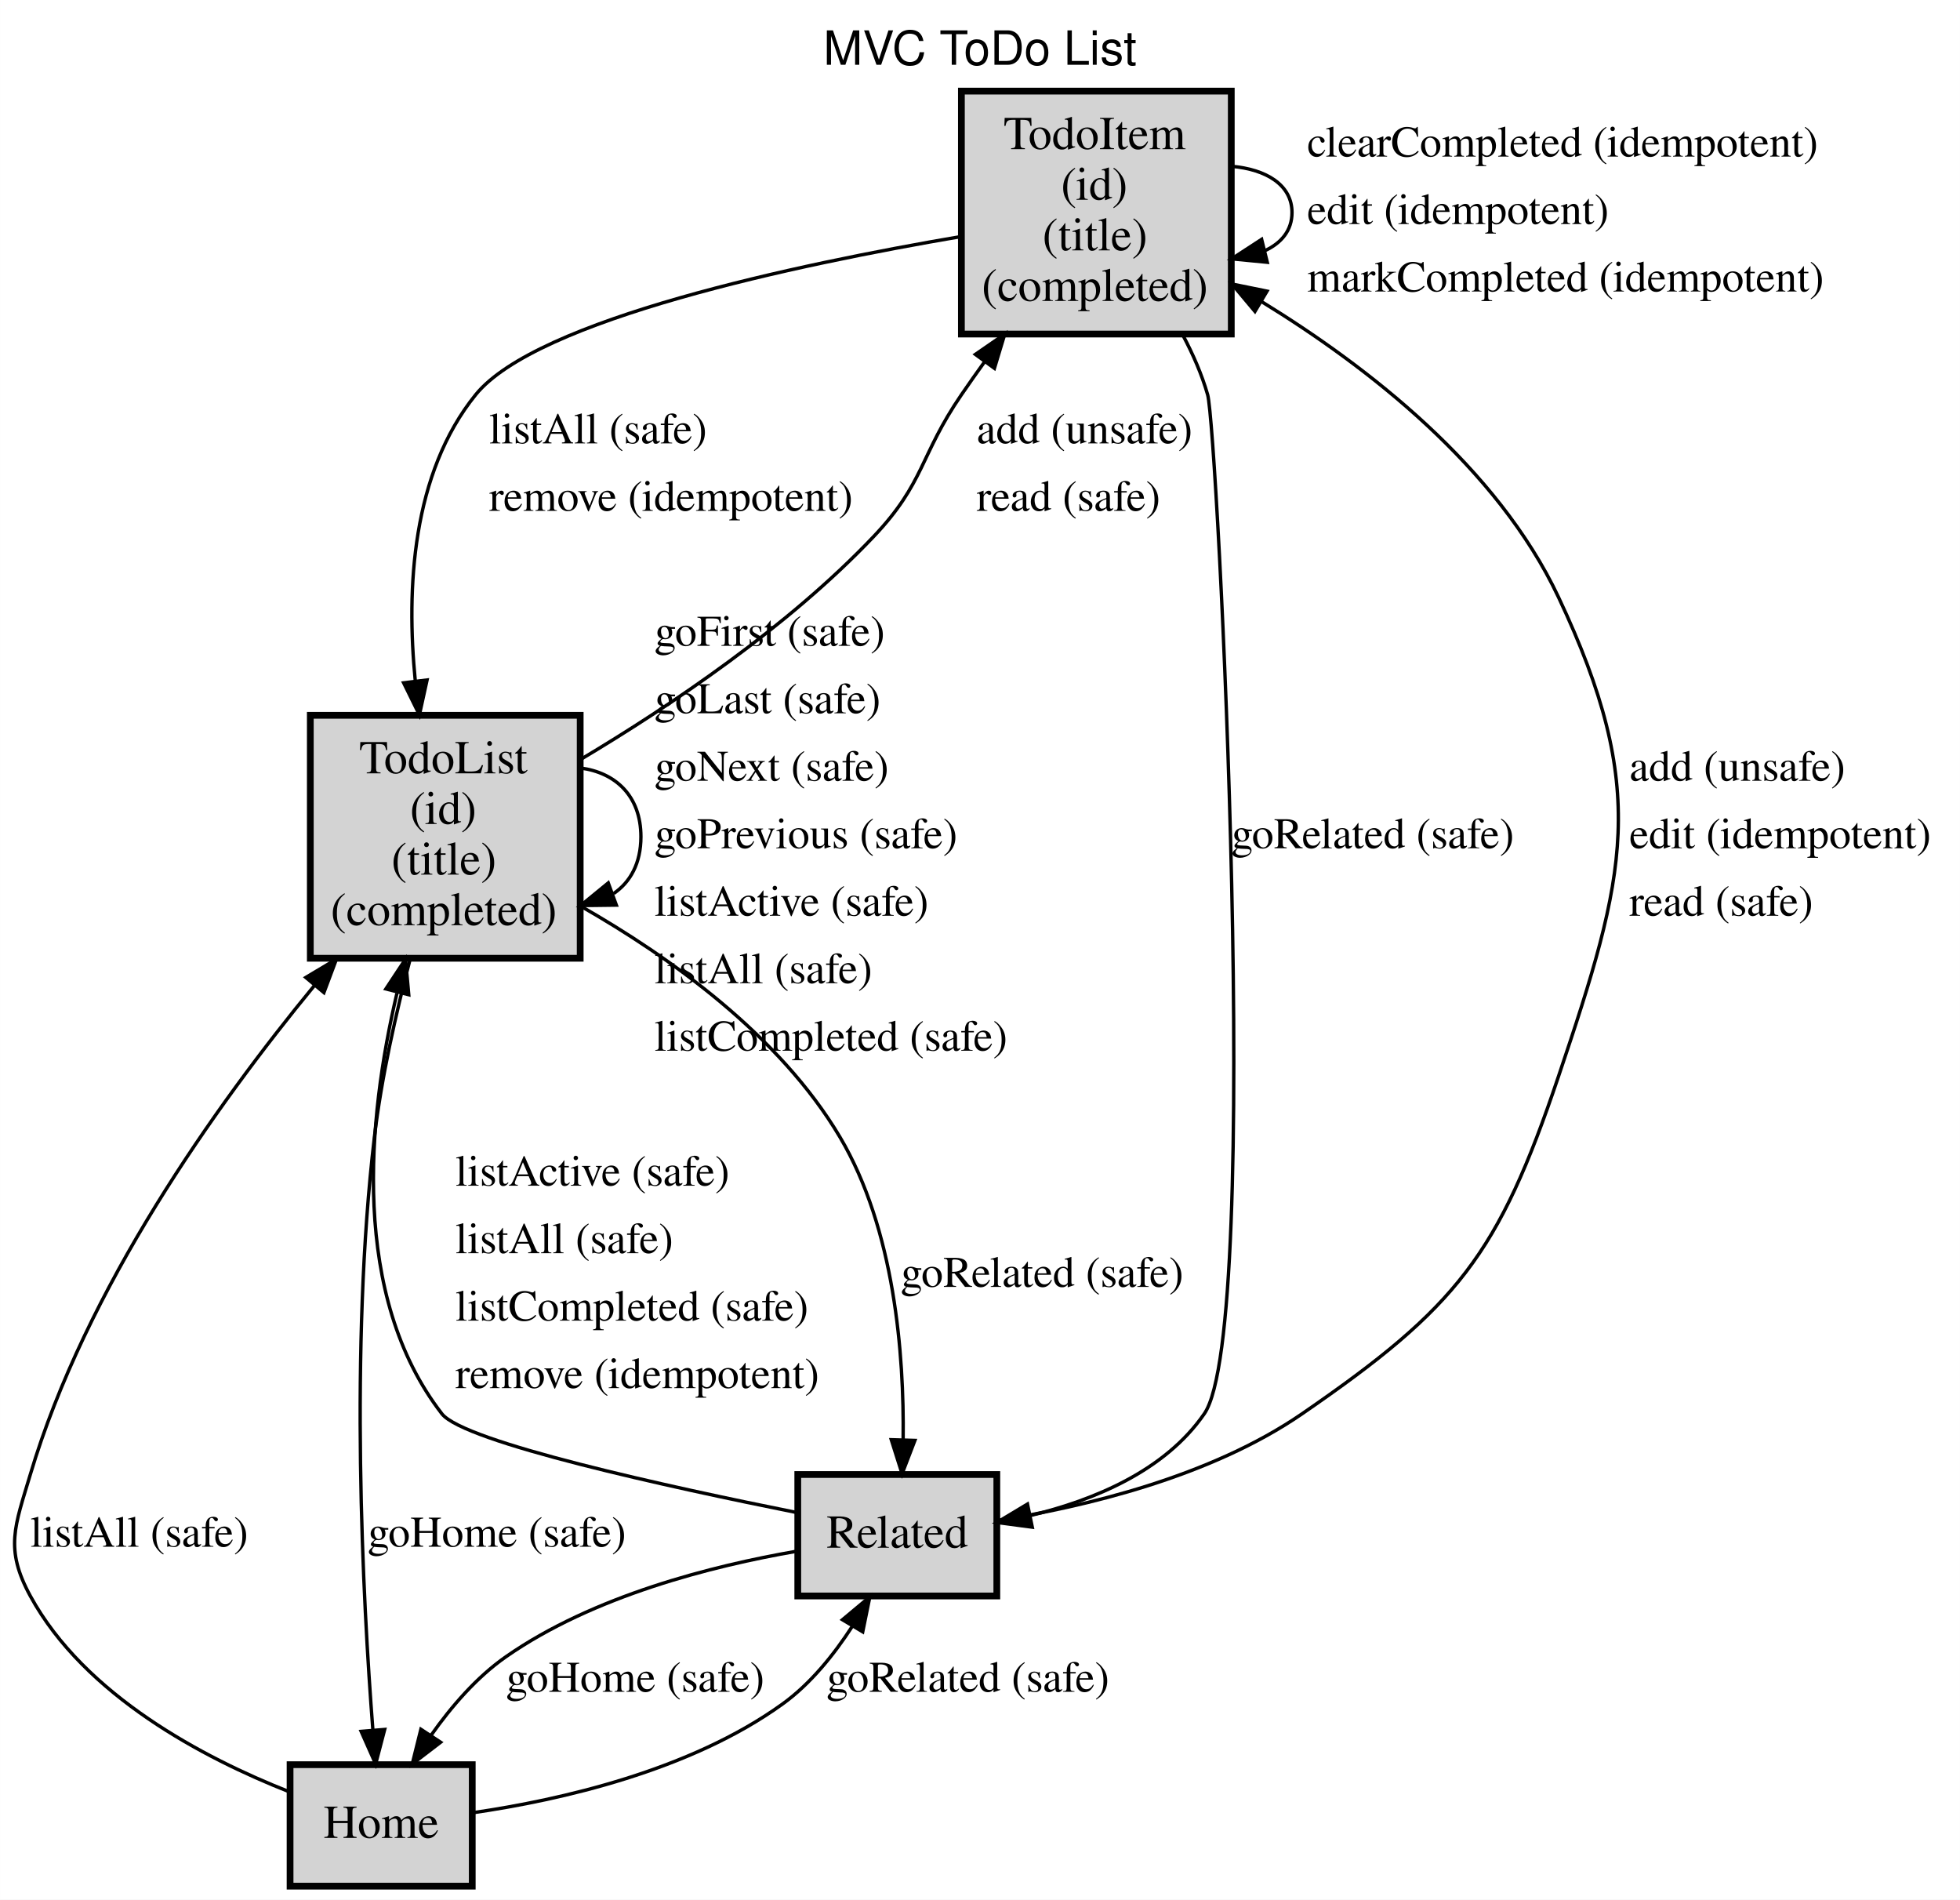
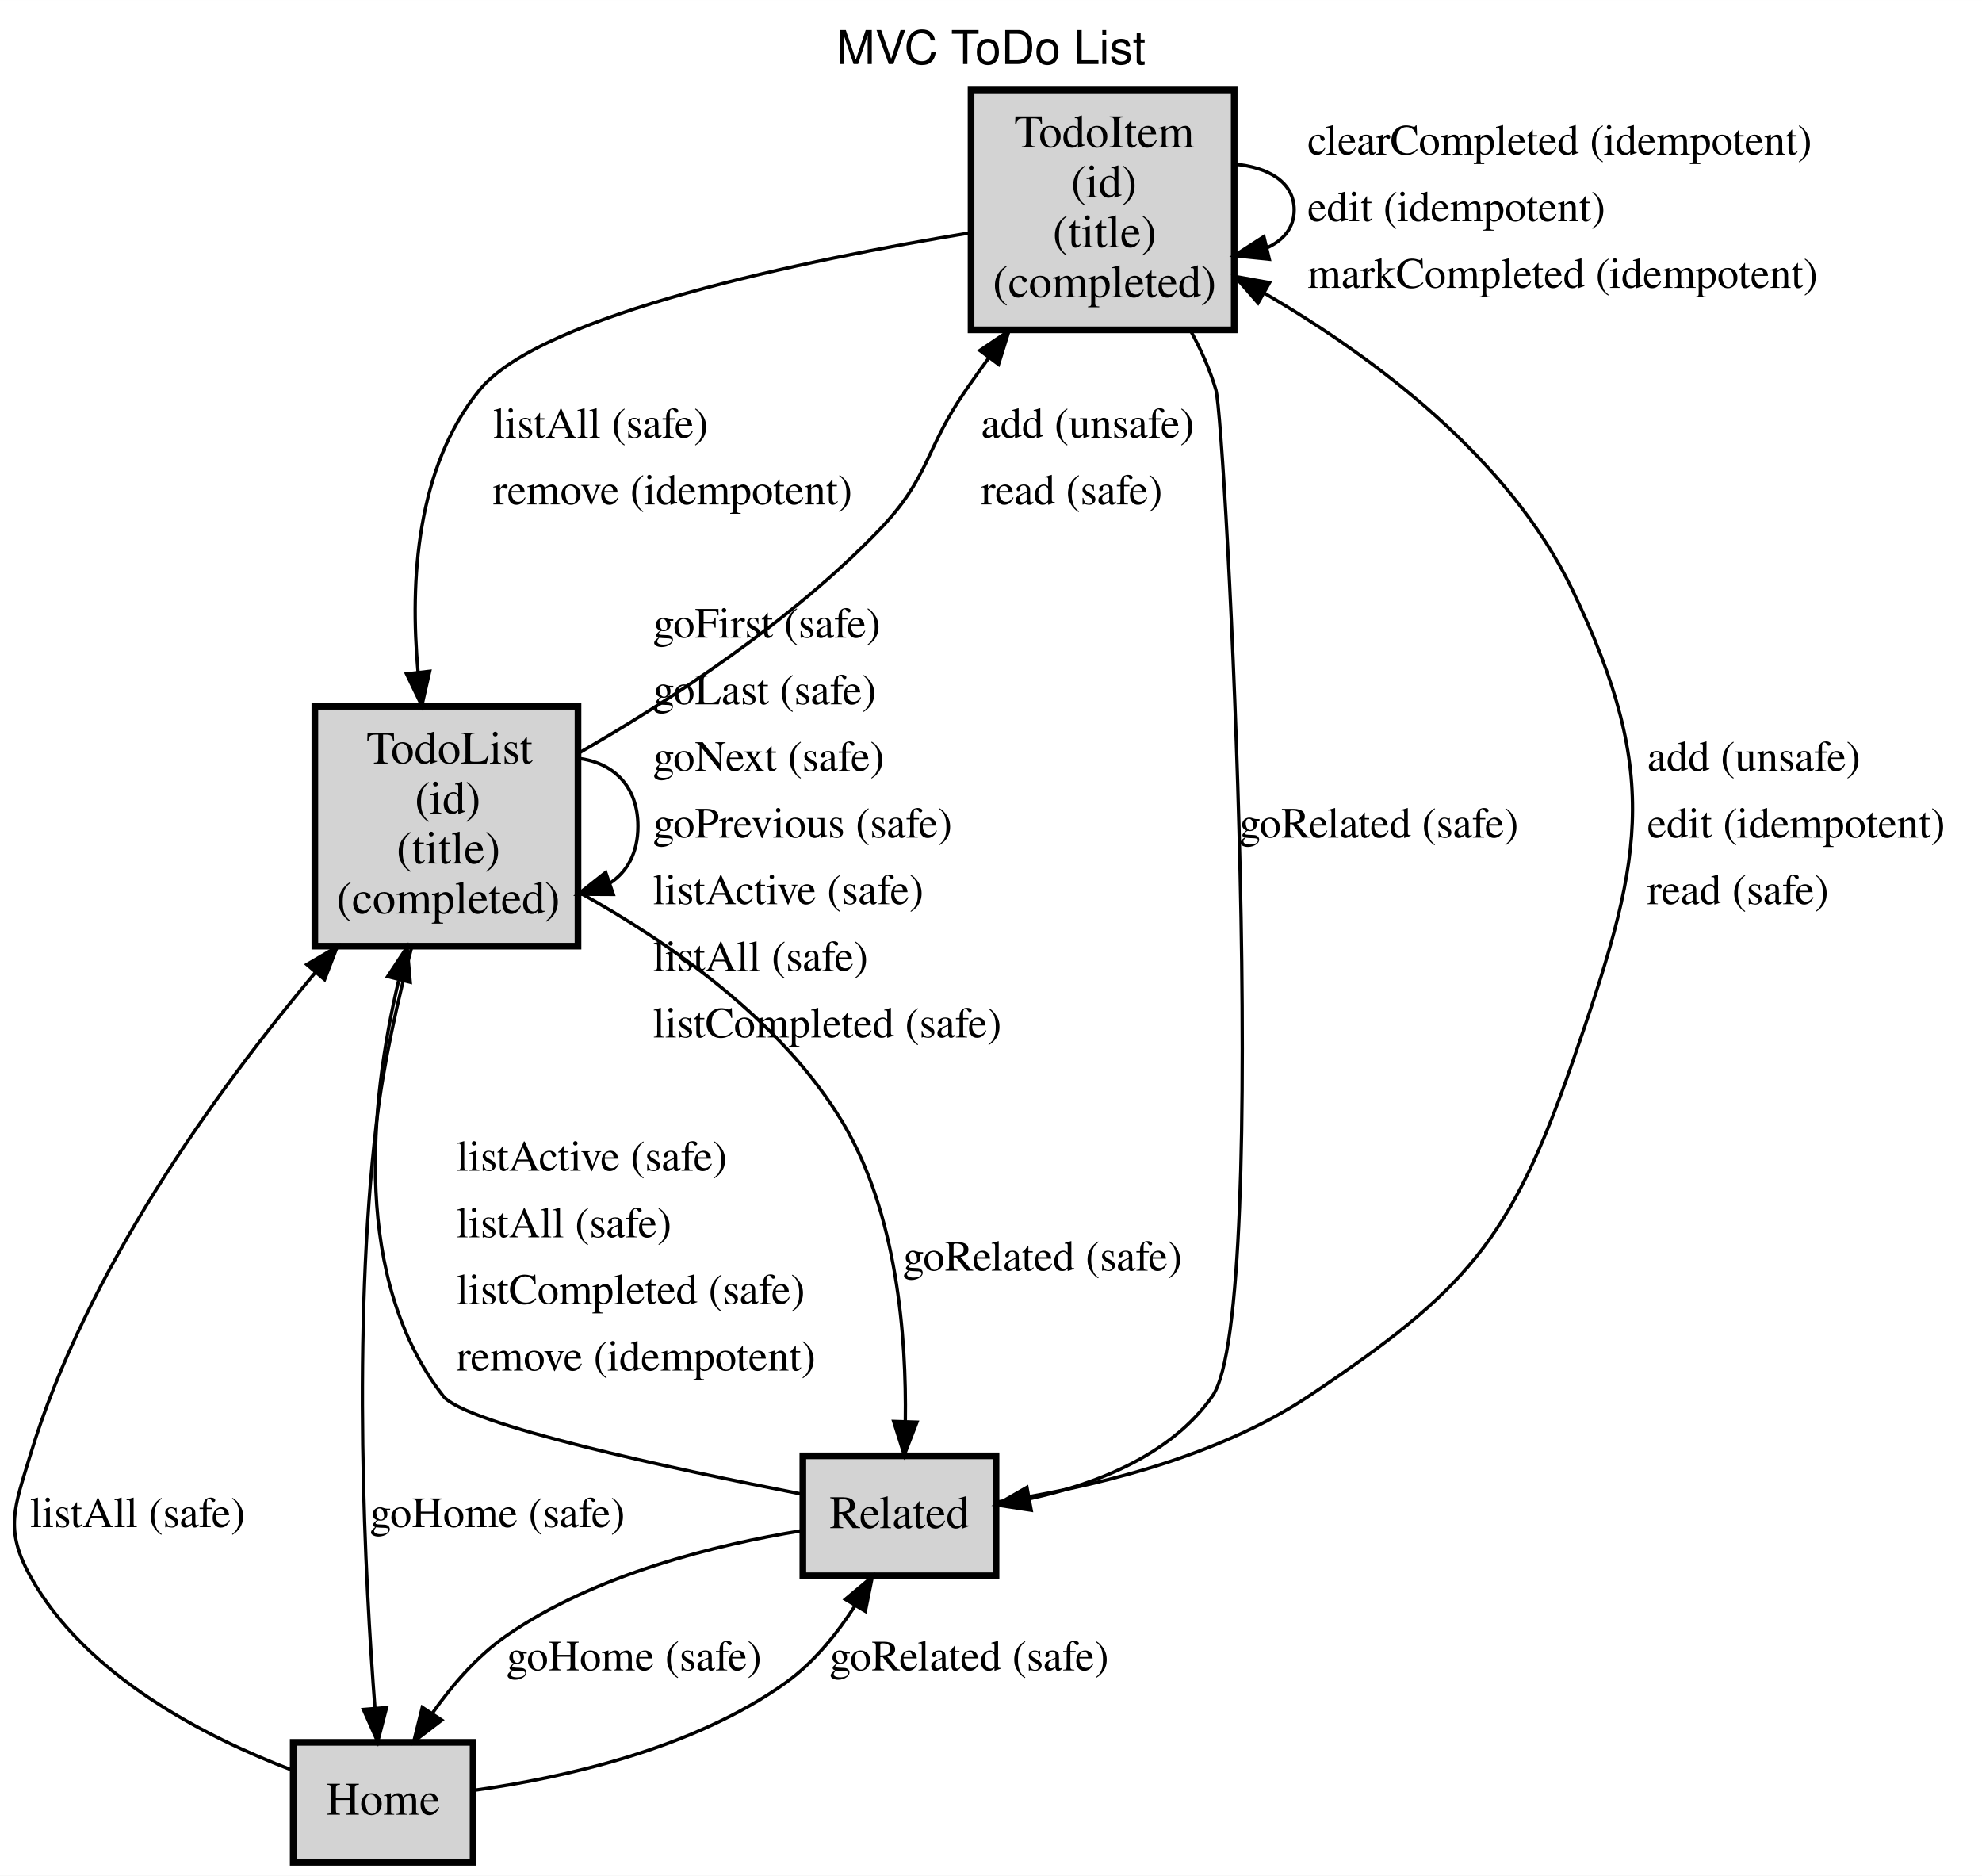
- <svg xmlns="http://www.w3.org/2000/svg" xmlns:xlink="http://www.w3.org/1999/xlink" width="581pt" height="563pt" viewBox="0.00 0.00 580.97 563.00">
+ <svg xmlns="http://www.w3.org/2000/svg" xmlns:xlink="http://www.w3.org/1999/xlink" width="595pt" height="563pt" viewBox="0.00 0.00 595.02 563.00">
  <g id="graph0" class="graph" transform="scale(1 1) rotate(0) translate(4 559)">
    <g id="a_graph0">
      <a xlink:href="index.html" xlink:title="MVC ToDo List" target="_parent">
-         <polygon fill="white" stroke="transparent" points="-4,4 -4,-559 576.97,-559 576.97,4 -4,4" />
-         <text text-anchor="middle" x="286.49" y="-539.8" font-family="Helvetica,sans-Serif" font-size="14.00">MVC ToDo List</text>
+         <polygon fill="white" stroke="transparent" points="-4,4 -4,-559 591.02,-559 591.02,4 -4,4" />
+         <text text-anchor="middle" x="293.51" y="-539.8" font-family="Helvetica,sans-Serif" font-size="14.00">MVC ToDo List</text>
      </a>
    </g>
    <g id="node1" class="node">
      <g id="a_node1">
        <a xlink:href="docs/semantic.TodoItem.html" xlink:title="&lt;TABLE&gt;" target="_parent">
-           <polygon fill="lightgray" stroke="black" stroke-width="2" points="360.97,-532 280.97,-532 280.97,-460 360.97,-460 360.97,-532" />
-           <text text-anchor="start" x="293.47" y="-514.8" font-family="Times,serif" font-size="14.00">TodoItem</text>
-           <text text-anchor="start" x="310.47" y="-499.8" font-family="Times,serif" font-size="14.00">(id)</text>
-           <text text-anchor="start" x="304.97" y="-484.8" font-family="Times,serif" font-size="14.00">(title)</text>
-           <text text-anchor="start" x="286.97" y="-469.8" font-family="Times,serif" font-size="14.00">(completed)</text>
+           <polygon fill="lightgray" stroke="black" stroke-width="2" points="366.52,-532 287.52,-532 287.52,-460 366.52,-460 366.52,-532" />
+           <text text-anchor="start" x="300.52" y="-514.8" font-family="Times,serif" font-size="14.00">TodoItem</text>
+           <text text-anchor="start" x="317.52" y="-499.8" font-family="Times,serif" font-size="14.00">(id)</text>
+           <text text-anchor="start" x="312.02" y="-484.8" font-family="Times,serif" font-size="14.00">(title)</text>
+           <text text-anchor="start" x="294.02" y="-469.8" font-family="Times,serif" font-size="14.00">(completed)</text>
        </a>
      </g>
    </g>
    <g id="edge7" class="edge">
-       <path fill="none" stroke="black" d="M361.09,-509.71C371.3,-508.81 378.97,-504.24 378.97,-496 378.97,-490.72 375.83,-486.95 370.88,-484.68" />
-       <polygon fill="black" stroke="black" points="371.64,-481.27 361.09,-482.29 369.97,-488.07 371.64,-481.27" />
+       <path fill="none" stroke="black" d="M366.52,-509.73C376.78,-508.89 384.52,-504.31 384.52,-496 384.52,-490.68 381.34,-486.88 376.36,-484.62" />
+       <polygon fill="black" stroke="black" points="377.06,-481.19 366.52,-482.27 375.43,-488 377.06,-481.19" />
      <g id="a_edge7_0">
        <a xlink:href="docs/idempotent.clearCompleted.html" xlink:title="&lt;TABLE&gt;">
-           <text text-anchor="start" x="383.47" y="-512.6" font-family="Times,serif" font-size="13.00">clearCompleted (idempotent)</text>
+           <text text-anchor="start" x="388.52" y="-512.6" font-family="Times,serif" font-size="13.00">clearCompleted (idempotent)</text>
        </a>
      </g>
      <g id="a_edge7_1">
        <a xlink:href="docs/idempotent.edit.html" xlink:title="&lt;TABLE&gt;">
-           <text text-anchor="start" x="383.47" y="-492.6" font-family="Times,serif" font-size="13.00">edit (idempotent)</text>
+           <text text-anchor="start" x="388.52" y="-492.6" font-family="Times,serif" font-size="13.00">edit (idempotent)</text>
        </a>
      </g>
      <g id="a_edge7_2">
        <a xlink:href="docs/idempotent.markCompleted.html" xlink:title="&lt;TABLE&gt;">
-           <text text-anchor="start" x="383.47" y="-472.6" font-family="Times,serif" font-size="13.00">markCompleted (idempotent)</text>
+           <text text-anchor="start" x="388.52" y="-472.6" font-family="Times,serif" font-size="13.00">markCompleted (idempotent)</text>
        </a>
      </g>
    </g>
    <g id="node2" class="node">
      <g id="a_node2">
        <a xlink:href="docs/semantic.TodoList.html" xlink:title="&lt;TABLE&gt;" target="_parent">
-           <polygon fill="lightgray" stroke="black" stroke-width="2" points="167.97,-347 87.97,-347 87.97,-275 167.97,-275 167.97,-347" />
-           <text text-anchor="start" x="102.47" y="-329.8" font-family="Times,serif" font-size="14.00">TodoList</text>
-           <text text-anchor="start" x="117.47" y="-314.8" font-family="Times,serif" font-size="14.00">(id)</text>
-           <text text-anchor="start" x="111.97" y="-299.8" font-family="Times,serif" font-size="14.00">(title)</text>
-           <text text-anchor="start" x="93.97" y="-284.8" font-family="Times,serif" font-size="14.00">(completed)</text>
+           <polygon fill="lightgray" stroke="black" stroke-width="2" points="169.52,-347 90.52,-347 90.52,-275 169.52,-275 169.52,-347" />
+           <text text-anchor="start" x="106.02" y="-329.8" font-family="Times,serif" font-size="14.00">TodoList</text>
+           <text text-anchor="start" x="120.52" y="-314.8" font-family="Times,serif" font-size="14.00">(id)</text>
+           <text text-anchor="start" x="115.02" y="-299.8" font-family="Times,serif" font-size="14.00">(title)</text>
+           <text text-anchor="start" x="97.02" y="-284.8" font-family="Times,serif" font-size="14.00">(completed)</text>
        </a>
      </g>
    </g>
    <g id="edge8" class="edge">
-       <path fill="none" stroke="black" d="M280.77,-488.88C232.27,-480.61 155,-464.3 136.97,-442 118.12,-418.68 116.38,-384.65 119.08,-357.26" />
-       <polygon fill="black" stroke="black" points="122.58,-357.47 120.31,-347.12 115.63,-356.63 122.58,-357.47" />
+       <path fill="none" stroke="black" d="M287.47,-489.16C238.32,-481.04 158.61,-464.72 140.02,-442 121.02,-418.77 119.01,-384.74 121.5,-357.33" />
+       <polygon fill="black" stroke="black" points="125,-357.51 122.64,-347.18 118.04,-356.72 125,-357.51" />
      <g id="a_edge8_3">
        <a xlink:href="docs/safe.listAll.html" xlink:title="&lt;TABLE&gt;">
-           <text text-anchor="start" x="140.97" y="-427.6" font-family="Times,serif" font-size="13.00">listAll (safe)</text>
+           <text text-anchor="start" x="144.02" y="-427.6" font-family="Times,serif" font-size="13.00">listAll (safe)</text>
        </a>
      </g>
      <g id="a_edge8_4">
        <a xlink:href="docs/idempotent.remove.html" xlink:title="&lt;TABLE&gt;">
-           <text text-anchor="start" x="140.97" y="-407.6" font-family="Times,serif" font-size="13.00">remove (idempotent)</text>
+           <text text-anchor="start" x="144.02" y="-407.6" font-family="Times,serif" font-size="13.00">remove (idempotent)</text>
        </a>
      </g>
    </g>
    <g id="node4" class="node">
      <g id="a_node4">
        <a xlink:href="docs/semantic.Related.html" xlink:title="Related" target="_parent">
-           <polygon fill="lightgray" stroke="black" stroke-width="2" points="291.47,-122 232.47,-122 232.47,-86 291.47,-86 291.47,-122" />
-           <text text-anchor="middle" x="261.97" y="-100.3" font-family="Times,serif" font-size="14.00">Related</text>
+           <polygon fill="lightgray" stroke="black" stroke-width="2" points="295.02,-122 237.02,-122 237.02,-86 295.02,-86 295.02,-122" />
+           <text text-anchor="middle" x="266.02" y="-100.3" font-family="Times,serif" font-size="14.00">Related</text>
        </a>
      </g>
    </g>
    <g id="edge6" class="edge">
      <g id="a_edge6">
        <a xlink:href="docs/safe.goRelated.html" xlink:title="goRelated (safe)" target="_parent">
-           <path fill="none" stroke="black" d="M346.56,-459.78C349.61,-454.07 352.24,-448.04 353.97,-442 356.82,-432.03 370.45,-165.34 352.97,-140 341.32,-123.11 320.3,-114.37 301.4,-109.84" />
-           <polygon fill="black" stroke="black" points="301.98,-106.39 291.48,-107.79 300.56,-113.24 301.98,-106.39" />
+           <path fill="none" stroke="black" d="M353.37,-459.85C356.51,-454.13 359.23,-448.08 361.02,-442 363.93,-432.07 377.87,-165.59 360.02,-140 347.63,-122.24 325.1,-113.48 305.21,-109.16" />
+           <polygon fill="black" stroke="black" points="305.58,-105.67 295.11,-107.28 304.3,-112.55 305.58,-105.67" />
        </a>
      </g>
      <g id="a_edge6-label">
        <a xlink:href="docs/safe.goRelated.html" xlink:title="goRelated (safe)" target="_parent">
-           <text text-anchor="start" x="360.97" y="-307.6" font-family="Times,serif" font-size="13.00">goRelated (safe)</text>
+           <text text-anchor="start" x="368.02" y="-307.6" font-family="Times,serif" font-size="13.00">goRelated (safe)</text>
        </a>
      </g>
    </g>
    <g id="edge11" class="edge">
-       <path fill="none" stroke="black" d="M168.09,-333.92C194.82,-349.85 229.57,-373.25 254.97,-400 270.09,-415.92 268.57,-423.89 280.97,-442 283.18,-445.23 285.51,-448.53 287.88,-451.82" />
-       <polygon fill="black" stroke="black" points="285.11,-453.97 293.83,-459.98 290.76,-449.84 285.11,-453.97" />
+       <path fill="none" stroke="black" d="M169.63,-332.88C197.19,-348.74 233.59,-372.48 260.02,-400 275.22,-415.84 273.51,-423.96 286.02,-442 288.23,-445.19 290.56,-448.45 292.94,-451.7" />
+       <polygon fill="black" stroke="black" points="290.15,-453.81 298.93,-459.74 295.77,-449.63 290.15,-453.81" />
      <g id="a_edge11_5">
        <a xlink:href="docs/unsafe.add.html" xlink:title="&lt;TABLE&gt;">
-           <text text-anchor="start" x="285.47" y="-427.6" font-family="Times,serif" font-size="13.00">add (unsafe)</text>
+           <text text-anchor="start" x="290.52" y="-427.6" font-family="Times,serif" font-size="13.00">add (unsafe)</text>
        </a>
      </g>
      <g id="a_edge11_6">
        <a xlink:href="docs/safe.read.html" xlink:title="&lt;TABLE&gt;">
-           <text text-anchor="start" x="285.47" y="-407.6" font-family="Times,serif" font-size="13.00">read (safe)</text>
+           <text text-anchor="start" x="290.52" y="-407.6" font-family="Times,serif" font-size="13.00">read (safe)</text>
        </a>
      </g>
    </g>
    <g id="edge12" class="edge">
-       <path fill="none" stroke="black" d="M168.09,-331.38C178.3,-330.04 185.97,-323.25 185.97,-311 185.97,-303.15 182.83,-297.55 177.88,-294.18" />
-       <polygon fill="black" stroke="black" points="178.69,-290.75 168.09,-290.62 176.29,-297.33 178.69,-290.75" />
+       <path fill="none" stroke="black" d="M169.52,-331.41C179.78,-330.16 187.52,-323.35 187.52,-311 187.52,-302.89 184.19,-297.18 179,-293.85" />
+       <polygon fill="black" stroke="black" points="180.12,-290.53 169.52,-290.59 177.84,-297.15 180.12,-290.53" />
      <g id="a_edge12_7">
        <a xlink:href="docs/safe.goFirst.html" xlink:title="&lt;TABLE&gt;">
-           <text text-anchor="start" x="189.97" y="-367.6" font-family="Times,serif" font-size="13.00">goFirst (safe)</text>
+           <text text-anchor="start" x="192.02" y="-367.6" font-family="Times,serif" font-size="13.00">goFirst (safe)</text>
        </a>
      </g>
      <g id="a_edge12_8">
        <a xlink:href="docs/safe.goLast.html" xlink:title="&lt;TABLE&gt;">
-           <text text-anchor="start" x="189.97" y="-347.6" font-family="Times,serif" font-size="13.00">goLast (safe)</text>
+           <text text-anchor="start" x="192.02" y="-347.6" font-family="Times,serif" font-size="13.00">goLast (safe)</text>
        </a>
      </g>
      <g id="a_edge12_9">
        <a xlink:href="docs/safe.goNext.html" xlink:title="&lt;TABLE&gt;">
-           <text text-anchor="start" x="189.97" y="-327.6" font-family="Times,serif" font-size="13.00">goNext (safe)</text>
+           <text text-anchor="start" x="192.02" y="-327.6" font-family="Times,serif" font-size="13.00">goNext (safe)</text>
        </a>
      </g>
      <g id="a_edge12_10">
        <a xlink:href="docs/safe.goPrevious.html" xlink:title="&lt;TABLE&gt;">
-           <text text-anchor="start" x="189.97" y="-307.6" font-family="Times,serif" font-size="13.00">goPrevious (safe)</text>
+           <text text-anchor="start" x="192.02" y="-307.6" font-family="Times,serif" font-size="13.00">goPrevious (safe)</text>
        </a>
      </g>
      <g id="a_edge12_11">
        <a xlink:href="docs/safe.listActive.html" xlink:title="&lt;TABLE&gt;">
-           <text text-anchor="start" x="189.97" y="-287.6" font-family="Times,serif" font-size="13.00">listActive (safe)</text>
+           <text text-anchor="start" x="192.02" y="-287.6" font-family="Times,serif" font-size="13.00">listActive (safe)</text>
        </a>
      </g>
      <g id="a_edge12_12">
        <a xlink:href="docs/safe.listAll.html" xlink:title="&lt;TABLE&gt;">
-           <text text-anchor="start" x="189.97" y="-267.6" font-family="Times,serif" font-size="13.00">listAll (safe)</text>
+           <text text-anchor="start" x="192.02" y="-267.6" font-family="Times,serif" font-size="13.00">listAll (safe)</text>
        </a>
      </g>
      <g id="a_edge12_13">
        <a xlink:href="docs/safe.listCompleted.html" xlink:title="&lt;TABLE&gt;">
-           <text text-anchor="start" x="189.97" y="-247.6" font-family="Times,serif" font-size="13.00">listCompleted (safe)</text>
+           <text text-anchor="start" x="192.02" y="-247.6" font-family="Times,serif" font-size="13.00">listCompleted (safe)</text>
        </a>
      </g>
    </g>
    <g id="node3" class="node">
      <g id="a_node3">
        <a xlink:href="docs/semantic.Home.html" xlink:title="Home" target="_parent">
-           <polygon fill="lightgray" stroke="black" stroke-width="2" points="135.97,-36 81.97,-36 81.97,0 135.97,0 135.97,-36" />
-           <text text-anchor="middle" x="108.97" y="-14.3" font-family="Times,serif" font-size="14.00">Home</text>
+           <polygon fill="lightgray" stroke="black" stroke-width="2" points="138.02,-36 84.02,-36 84.02,0 138.02,0 138.02,-36" />
+           <text text-anchor="middle" x="111.02" y="-14.3" font-family="Times,serif" font-size="14.00">Home</text>
        </a>
      </g>
    </g>
    <g id="edge9" class="edge">
      <g id="a_edge9">
        <a xlink:href="docs/safe.goHome.html" xlink:title="goHome (safe)" target="_parent">
-           <path fill="none" stroke="black" d="M117.58,-274.8C113.38,-258.84 109.05,-239.63 106.97,-222 99.61,-159.45 103.5,-85.31 106.52,-46.24" />
-           <polygon fill="black" stroke="black" points="110.02,-46.44 107.34,-36.19 103.04,-45.87 110.02,-46.44" />
+           <path fill="none" stroke="black" d="M119.62,-274.8C115.43,-258.84 111.09,-239.63 109.02,-222 101.66,-159.45 105.55,-85.31 108.57,-46.24" />
+           <polygon fill="black" stroke="black" points="112.06,-46.44 109.39,-36.19 105.09,-45.87 112.06,-46.44" />
        </a>
      </g>
      <g id="a_edge9-label">
        <a xlink:href="docs/safe.goHome.html" xlink:title="goHome (safe)" target="_parent">
-           <text text-anchor="start" x="104.97" y="-100.6" font-family="Times,serif" font-size="13.00">goHome (safe)</text>
+           <text text-anchor="start" x="107.02" y="-100.6" font-family="Times,serif" font-size="13.00">goHome (safe)</text>
        </a>
      </g>
    </g>
    <g id="edge10" class="edge">
      <g id="a_edge10">
        <a xlink:href="docs/safe.goRelated.html" xlink:title="goRelated (safe)" target="_parent">
-           <path fill="none" stroke="black" d="M168.23,-290.38C194.49,-275.39 227.09,-252.17 244.97,-222 261.2,-194.62 264.01,-157.49 263.7,-132.46" />
-           <polygon fill="black" stroke="black" points="267.19,-132.1 263.39,-122.21 260.19,-132.31 267.19,-132.1" />
+           <path fill="none" stroke="black" d="M169.8,-291.18C196.69,-276.29 230.55,-252.87 249.02,-222 265.36,-194.69 268.14,-157.54 267.79,-132.49" />
+           <polygon fill="black" stroke="black" points="271.28,-132.12 267.47,-122.23 264.29,-132.34 271.28,-132.12" />
        </a>
      </g>
      <g id="a_edge10-label">
        <a xlink:href="docs/safe.goRelated.html" xlink:title="goRelated (safe)" target="_parent">
-           <text text-anchor="start" x="262.97" y="-177.6" font-family="Times,serif" font-size="13.00">goRelated (safe)</text>
+           <text text-anchor="start" x="267.02" y="-177.6" font-family="Times,serif" font-size="13.00">goRelated (safe)</text>
        </a>
      </g>
    </g>
    <g id="edge2" class="edge">
      <g id="a_edge2">
        <a xlink:href="docs/safe.listAll.html" xlink:title="listAll (safe)" target="_parent">
-           <path fill="none" stroke="black" d="M81.59,-28.03C56.57,-37.9 21.12,-56.4 4.97,-86 -2.69,-100.05 0.4,-106.67 4.97,-122 21.39,-177.08 59.66,-231.04 89.19,-266.92" />
-           <polygon fill="black" stroke="black" points="86.63,-269.31 95.72,-274.74 92,-264.82 86.63,-269.31" />
+           <path fill="none" stroke="black" d="M83.61,-27.69C58.1,-37.41 21.62,-55.87 5.02,-86 -2.7,-100.01 0.39,-106.68 5.02,-122 21.72,-177.29 60.61,-231.22 90.61,-267.03" />
+           <polygon fill="black" stroke="black" points="88.11,-269.49 97.25,-274.84 93.44,-264.96 88.11,-269.49" />
        </a>
      </g>
      <g id="a_edge2-label">
        <a xlink:href="docs/safe.listAll.html" xlink:title="listAll (safe)" target="_parent">
-           <text text-anchor="start" x="4.97" y="-100.6" font-family="Times,serif" font-size="13.00">listAll (safe)</text>
+           <text text-anchor="start" x="5.02" y="-100.6" font-family="Times,serif" font-size="13.00">listAll (safe)</text>
        </a>
      </g>
    </g>
    <g id="edge1" class="edge">
      <g id="a_edge1">
        <a xlink:href="docs/safe.goRelated.html" xlink:title="goRelated (safe)" target="_parent">
-           <path fill="none" stroke="black" d="M136.3,-21.78C162.01,-25.53 200.56,-34.21 227.97,-54 236.24,-59.96 243.17,-68.58 248.58,-76.93" />
-           <polygon fill="black" stroke="black" points="245.71,-78.96 253.83,-85.75 251.72,-75.37 245.71,-78.96" />
+           <path fill="none" stroke="black" d="M138.3,-21.6C164.44,-25.24 203.95,-33.84 232.02,-54 240.29,-59.94 247.23,-68.56 252.64,-76.91" />
+           <polygon fill="black" stroke="black" points="249.77,-78.94 257.89,-85.74 255.78,-75.35 249.77,-78.94" />
        </a>
      </g>
      <g id="a_edge1-label">
        <a xlink:href="docs/safe.goRelated.html" xlink:title="goRelated (safe)" target="_parent">
-           <text text-anchor="start" x="240.97" y="-57.6" font-family="Times,serif" font-size="13.00">goRelated (safe)</text>
+           <text text-anchor="start" x="245.02" y="-57.6" font-family="Times,serif" font-size="13.00">goRelated (safe)</text>
        </a>
      </g>
    </g>
    <g id="edge4" class="edge">
-       <path fill="none" stroke="black" d="M291.58,-108.34C317.34,-112.42 354.7,-121.25 381.97,-140 427.97,-171.63 440.15,-187.1 457.97,-240 478.12,-299.81 484.89,-324.91 457.97,-382 439.83,-420.49 401.42,-450.32 369.88,-469.65" />
-       <polygon fill="black" stroke="black" points="367.99,-466.7 361.19,-474.82 371.57,-472.71 367.99,-466.7" />
+       <path fill="none" stroke="black" d="M295.25,-108.15C321.61,-112.13 360.51,-120.92 389.02,-140 436.09,-171.5 449.43,-186.5 468.02,-240 488.72,-299.62 495.33,-325.11 468.02,-382 448.97,-421.68 408.44,-451.81 375.71,-470.94" />
+       <polygon fill="black" stroke="black" points="373.68,-468.06 366.71,-476.04 377.13,-474.15 373.68,-468.06" />
      <g id="a_edge4_14">
        <a xlink:href="docs/unsafe.add.html" xlink:title="&lt;TABLE&gt;">
-           <text text-anchor="start" x="478.97" y="-327.6" font-family="Times,serif" font-size="13.00">add (unsafe)</text>
+           <text text-anchor="start" x="490.52" y="-327.6" font-family="Times,serif" font-size="13.00">add (unsafe)</text>
        </a>
      </g>
      <g id="a_edge4_15">
        <a xlink:href="docs/idempotent.edit.html" xlink:title="&lt;TABLE&gt;">
-           <text text-anchor="start" x="478.97" y="-307.6" font-family="Times,serif" font-size="13.00">edit (idempotent)</text>
+           <text text-anchor="start" x="490.52" y="-307.6" font-family="Times,serif" font-size="13.00">edit (idempotent)</text>
        </a>
      </g>
      <g id="a_edge4_16">
        <a xlink:href="docs/safe.read.html" xlink:title="&lt;TABLE&gt;">
-           <text text-anchor="start" x="478.97" y="-287.6" font-family="Times,serif" font-size="13.00">read (safe)</text>
+           <text text-anchor="start" x="490.52" y="-287.6" font-family="Times,serif" font-size="13.00">read (safe)</text>
        </a>
      </g>
    </g>
    <g id="edge5" class="edge">
-       <path fill="none" stroke="black" d="M232.25,-110.71C194.51,-118.27 133.47,-131.6 126.97,-140 99.9,-174.99 104.87,-227.29 113.65,-264.64" />
-       <polygon fill="black" stroke="black" points="110.36,-265.91 116.2,-274.75 117.15,-264.19 110.36,-265.91" />
+       <path fill="none" stroke="black" d="M236.83,-110.49C198.62,-117.97 135.68,-131.42 129.02,-140 101.88,-174.94 106.87,-227.25 115.66,-264.61" />
+       <polygon fill="black" stroke="black" points="112.37,-265.89 118.22,-274.73 119.16,-264.17 112.37,-265.89" />
      <g id="a_edge5_17">
        <a xlink:href="docs/safe.listActive.html" xlink:title="&lt;TABLE&gt;">
-           <text text-anchor="start" x="130.97" y="-207.6" font-family="Times,serif" font-size="13.00">listActive (safe)</text>
+           <text text-anchor="start" x="133.02" y="-207.6" font-family="Times,serif" font-size="13.00">listActive (safe)</text>
        </a>
      </g>
      <g id="a_edge5_18">
        <a xlink:href="docs/safe.listAll.html" xlink:title="&lt;TABLE&gt;">
-           <text text-anchor="start" x="130.97" y="-187.6" font-family="Times,serif" font-size="13.00">listAll (safe)</text>
+           <text text-anchor="start" x="133.02" y="-187.6" font-family="Times,serif" font-size="13.00">listAll (safe)</text>
        </a>
      </g>
      <g id="a_edge5_19">
        <a xlink:href="docs/safe.listCompleted.html" xlink:title="&lt;TABLE&gt;">
-           <text text-anchor="start" x="130.97" y="-167.6" font-family="Times,serif" font-size="13.00">listCompleted (safe)</text>
+           <text text-anchor="start" x="133.02" y="-167.6" font-family="Times,serif" font-size="13.00">listCompleted (safe)</text>
        </a>
      </g>
      <g id="a_edge5_20">
        <a xlink:href="docs/idempotent.remove.html" xlink:title="&lt;TABLE&gt;">
-           <text text-anchor="start" x="130.97" y="-147.6" font-family="Times,serif" font-size="13.00">remove (idempotent)</text>
+           <text text-anchor="start" x="133.02" y="-147.6" font-family="Times,serif" font-size="13.00">remove (idempotent)</text>
        </a>
      </g>
    </g>
    <g id="edge3" class="edge">
      <g id="a_edge3">
        <a xlink:href="docs/safe.goHome.html" xlink:title="goHome (safe)" target="_parent">
-           <path fill="none" stroke="black" d="M232.09,-99.25C207.24,-94.95 171.86,-86.04 145.97,-68 137.27,-61.94 129.75,-53.19 123.8,-44.76" />
-           <polygon fill="black" stroke="black" points="126.6,-42.65 118.19,-36.21 120.75,-46.49 126.6,-42.65" />
+           <path fill="none" stroke="black" d="M236.63,-99.53C211.3,-95.37 174.71,-86.51 148.02,-68 139.3,-61.96 131.78,-53.22 125.83,-44.78" />
+           <polygon fill="black" stroke="black" points="128.63,-42.67 120.22,-36.23 122.78,-46.51 128.63,-42.67" />
        </a>
      </g>
      <g id="a_edge3-label">
        <a xlink:href="docs/safe.goHome.html" xlink:title="goHome (safe)" target="_parent">
-           <text text-anchor="start" x="145.97" y="-57.6" font-family="Times,serif" font-size="13.00">goHome (safe)</text>
+           <text text-anchor="start" x="148.02" y="-57.6" font-family="Times,serif" font-size="13.00">goHome (safe)</text>
        </a>
      </g>
    </g>
  </g>
</svg>
